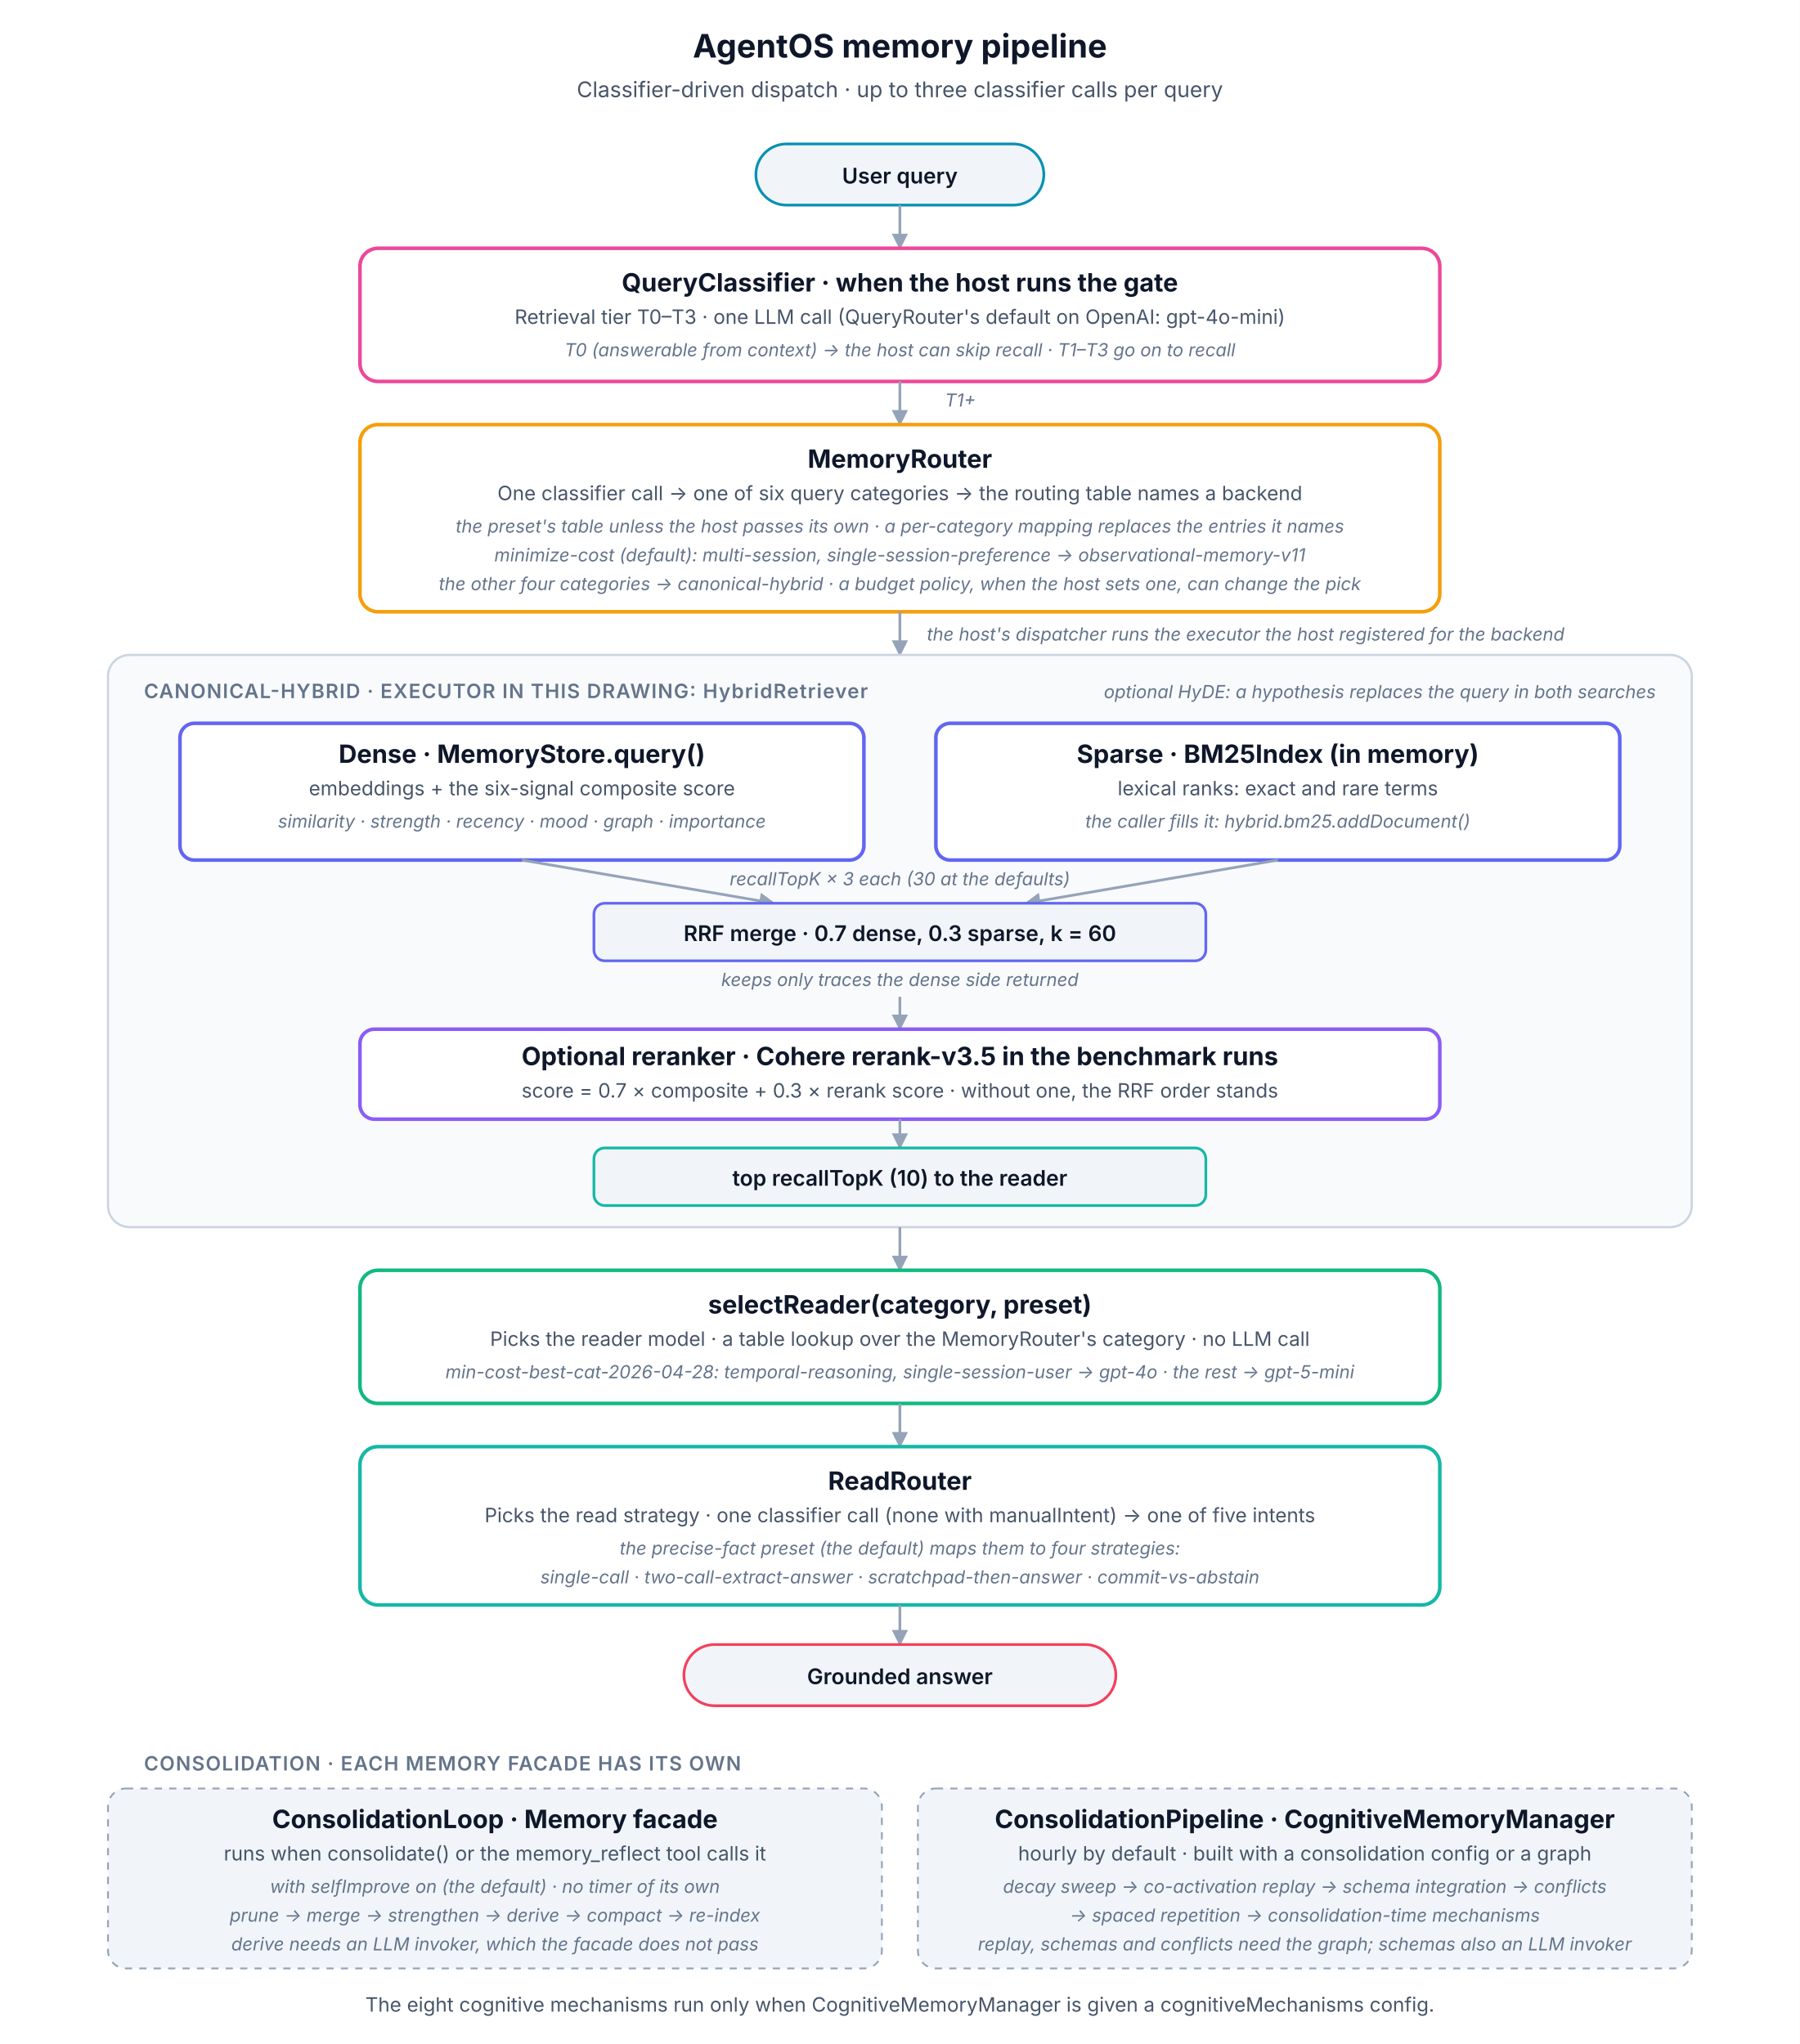
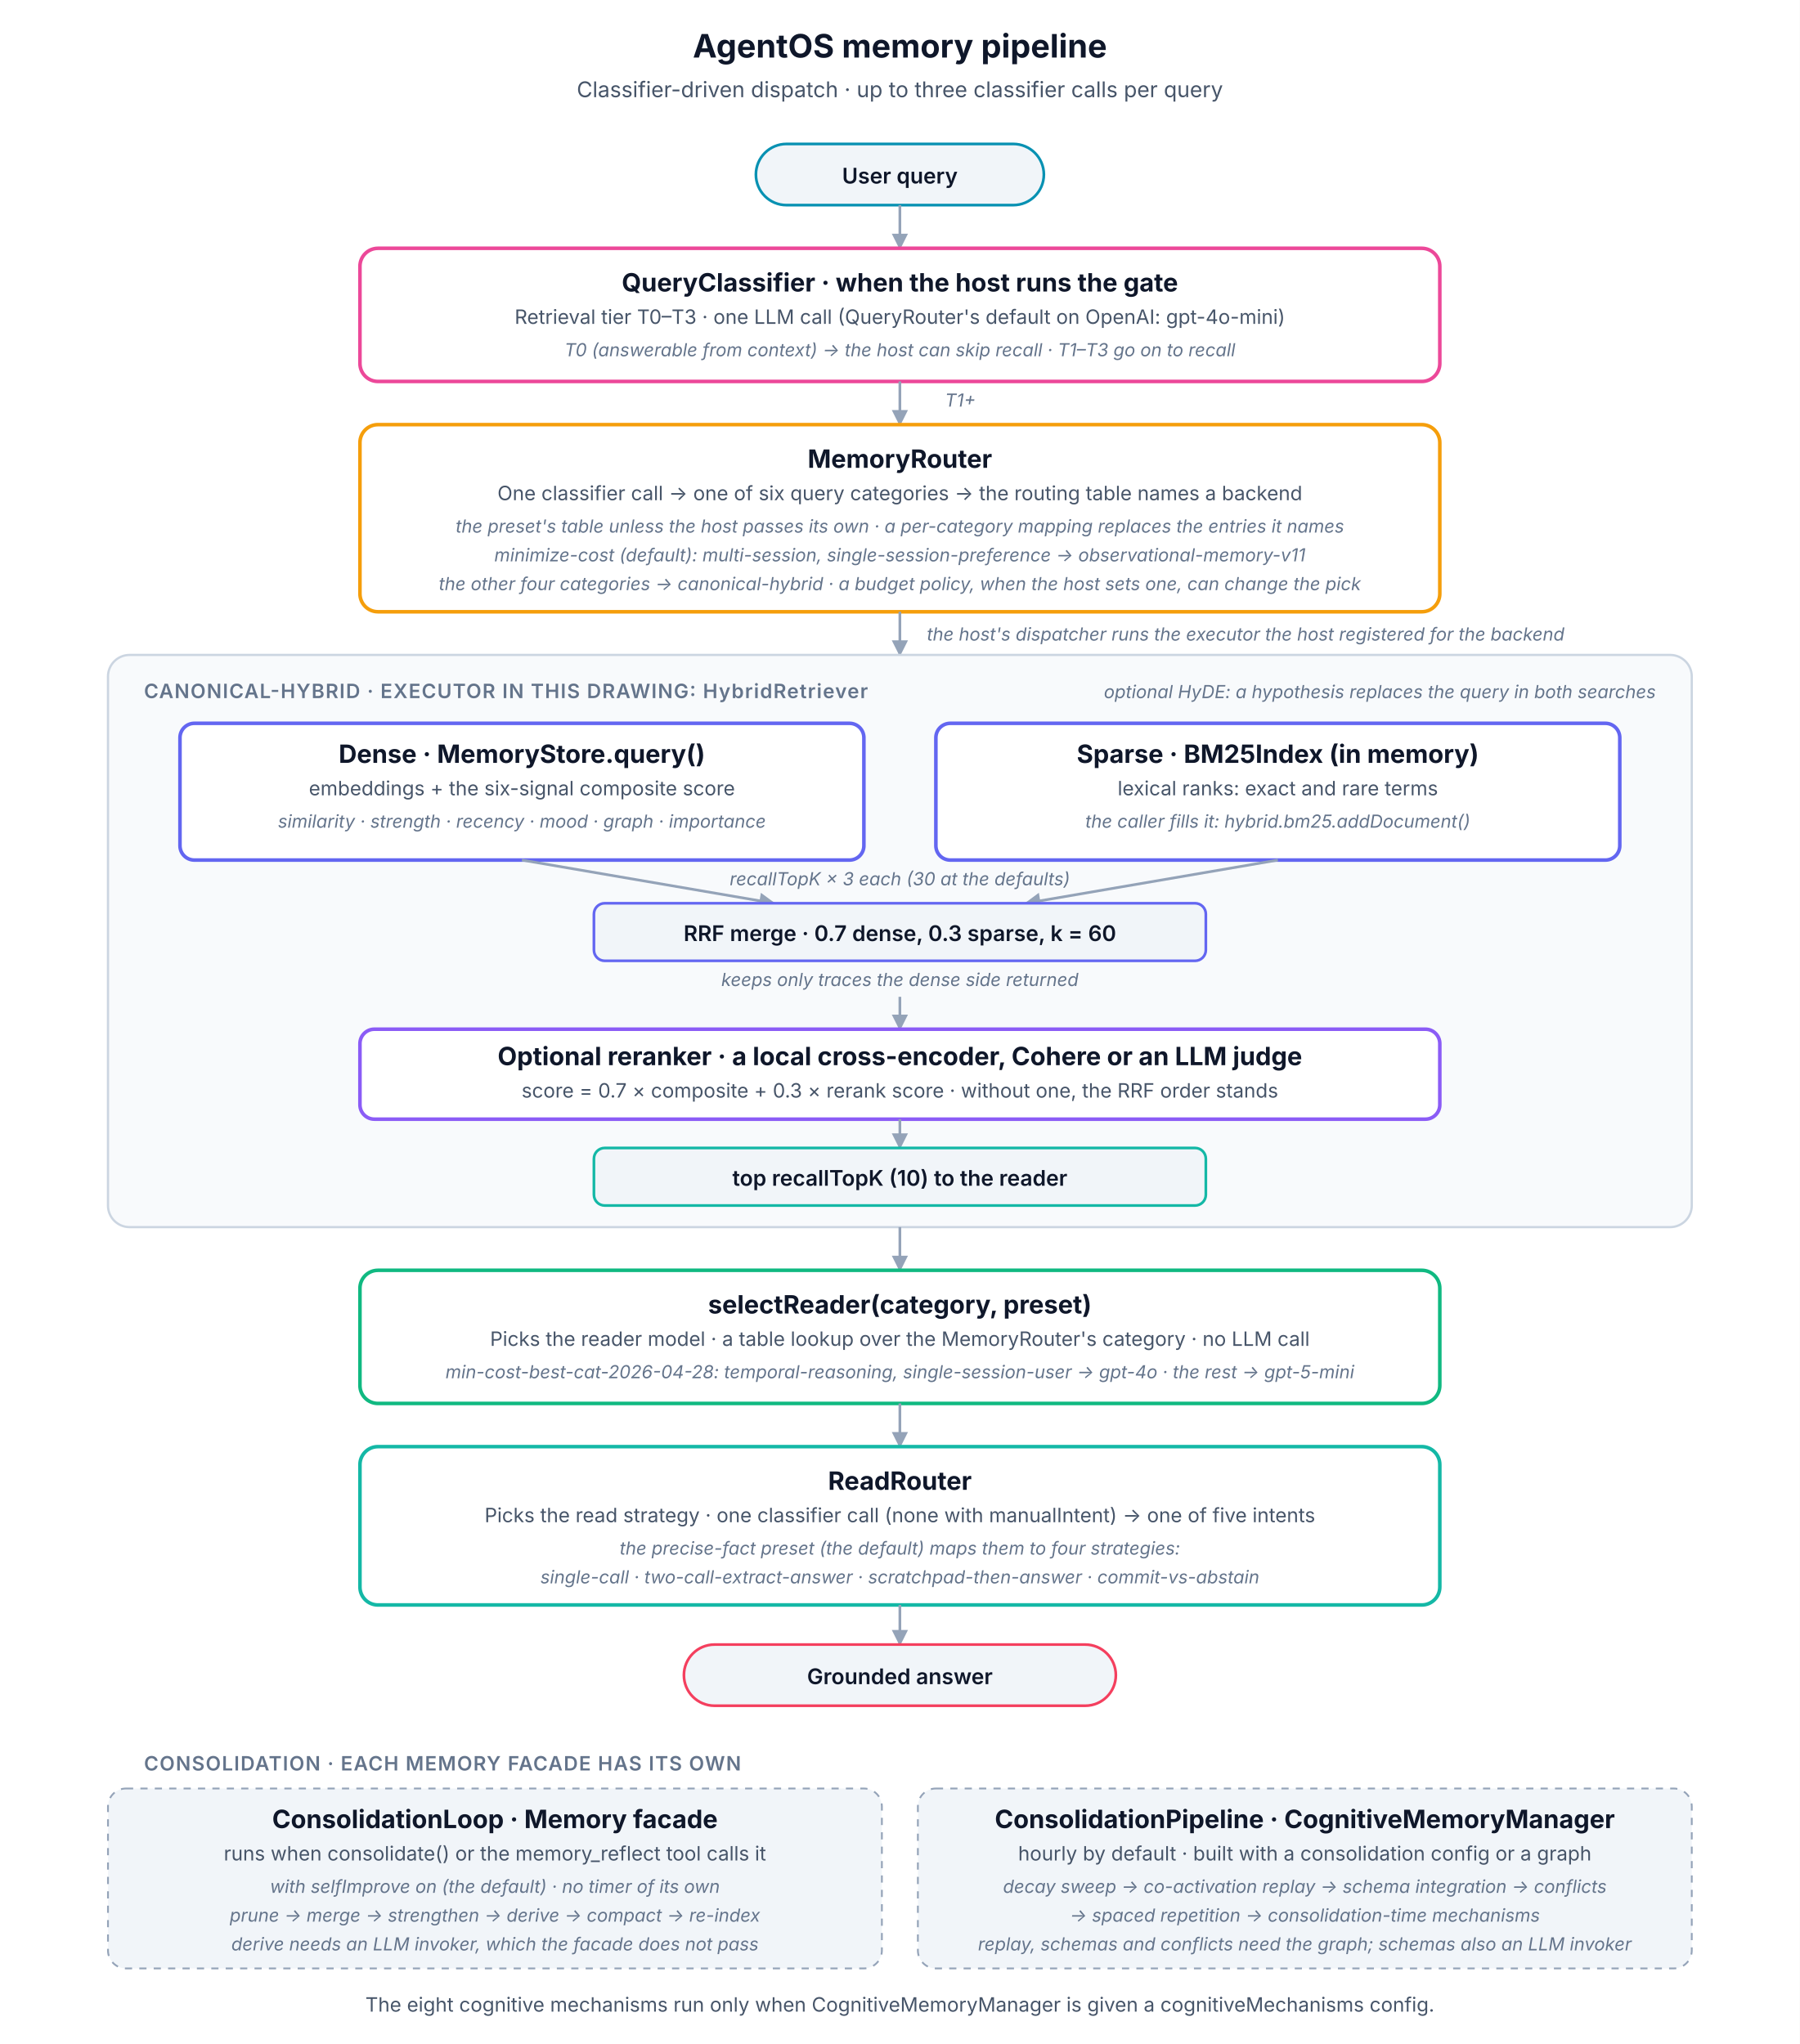
<svg xmlns="http://www.w3.org/2000/svg" viewBox="0 0 1000 1136" role="img" aria-labelledby="memsys-title memsys-desc" font-family="Inter, system-ui, -apple-system, sans-serif">
  <defs>
    <style>
      .bg { fill: #ffffff; }
      .heading      { fill: #0f172a; font-size: 18px; font-weight: 700; }
      .subtitle     { fill: #475569; font-size: 12px; }
      .stage-title  { fill: #0f172a; font-size: 14px; font-weight: 700; }
      .stage-text   { fill: #475569; font-size: 11px; }
      .stage-tag    { fill: #64748b; font-size: 10px; font-style: italic; }
      .lane-label   { fill: #64748b; font-size: 11px; font-weight: 600; letter-spacing: 0.05em; }
      .stage        { fill: #ffffff; stroke-width: 2; }
      .pill         { fill: #f1f5f9; stroke: #94a3b8; stroke-width: 1.5; }
      .pill-text    { fill: #0f172a; font-size: 12px; font-weight: 600; }
      .substrate    { fill: #f1f5f9; stroke: #94a3b8; stroke-width: 1; stroke-dasharray: 4 4; }
      .container    { fill: #f8fafc; stroke: #cbd5e1; stroke-width: 1.25; }
      .arrow-line   { stroke: #94a3b8; stroke-width: 1.5; fill: none; }
      .arrow-head   { fill: #94a3b8; }
      .acc-input    { stroke: #0891b2; }
      .acc-classify { stroke: #ec4899; }
      .acc-route    { stroke: #f59e0b; }
      .acc-retrieve { stroke: #6366f1; }
      .acc-rerank   { stroke: #8b5cf6; }
      .acc-score    { stroke: #14b8a6; }
      .acc-reader   { stroke: #10b981; }
      .acc-strategy { stroke: #14b8a6; }
      .acc-output   { stroke: #f43f5e; }
      .code         { font-family: ui-monospace, SFMono-Regular, Menlo, monospace; font-size: 10px; fill: #475569; }
          </style>
    <marker id="memsys-arrow" viewBox="0 0 10 10" refX="9" refY="5" markerWidth="6" markerHeight="6" orient="auto-start-reverse">
      <path d="M 0 0 L 10 5 L 0 10 z" class="arrow-head" />
    </marker>
  </defs>
  <rect class="bg" x="0" y="0" width="1000" height="1136" />
  <text x="500" y="32" text-anchor="middle" class="heading">AgentOS memory pipeline</text>
  <text x="500" y="54" text-anchor="middle" class="subtitle">Classifier-driven dispatch · up to three classifier calls per query</text>
  <rect x="420" y="80" width="160" height="34" rx="17" class="pill acc-input" />
  <text x="500" y="102" text-anchor="middle" class="pill-text">User query</text>
  <line class="arrow-line" x1="500" y1="114" x2="500" y2="138" marker-end="url(#memsys-arrow)" />
  <rect x="200" y="138" width="600" height="74" rx="10" class="stage acc-classify" />
  <text x="500" y="162" text-anchor="middle" class="stage-title">QueryClassifier · when the host runs the gate</text>
  <text x="500" y="180" text-anchor="middle" class="stage-text">Retrieval tier T0–T3 · one LLM call (QueryRouter's default on OpenAI: gpt-4o-mini)</text>
  <text x="500" y="198" text-anchor="middle" class="stage-tag">T0 (answerable from context) → the host can skip recall · T1–T3 go on to recall</text>
  <line class="arrow-line" x1="500" y1="212" x2="500" y2="236" marker-end="url(#memsys-arrow)" />
  <text x="525" y="226" class="stage-tag">T1+</text>
  <rect x="200" y="236" width="600" height="104" rx="10" class="stage acc-route" />
  <text x="500" y="260" text-anchor="middle" class="stage-title">MemoryRouter</text>
  <text x="500" y="278" text-anchor="middle" class="stage-text">One classifier call → one of six query categories → the routing table names a backend</text>
  <text x="500" y="296" text-anchor="middle" class="stage-tag">the preset's table unless the host passes its own · a per-category mapping replaces the entries it names</text>
  <text x="500" y="312" text-anchor="middle" class="stage-tag">minimize-cost (default): multi-session, single-session-preference → observational-memory-v11</text>
  <text x="500" y="328" text-anchor="middle" class="stage-tag">the other four categories → canonical-hybrid · a budget policy, when the host sets one, can change the pick</text>
  <line class="arrow-line" x1="500" y1="340" x2="500" y2="364" marker-end="url(#memsys-arrow)" />
  <text x="515" y="356" class="stage-tag">the host's dispatcher runs the executor the host registered for the backend</text>
  <rect x="60" y="364" width="880" height="318" rx="12" class="container" />
  <text x="80" y="388" class="lane-label">CANONICAL-HYBRID · EXECUTOR IN THIS DRAWING: HybridRetriever</text>
  <text x="920" y="388" text-anchor="end" class="stage-tag">optional HyDE: a hypothesis replaces the query in both searches</text>
  <rect x="100" y="402" width="380" height="76" rx="8" class="stage acc-retrieve" />
  <text x="290" y="424" text-anchor="middle" class="stage-title">Dense · MemoryStore.query()</text>
  <text x="290" y="442" text-anchor="middle" class="stage-text">embeddings + the six-signal composite score</text>
  <text x="290" y="460" text-anchor="middle" class="stage-tag">similarity · strength · recency · mood · graph · importance</text>
  <rect x="520" y="402" width="380" height="76" rx="8" class="stage acc-retrieve" />
  <text x="710" y="424" text-anchor="middle" class="stage-title">Sparse · BM25Index (in memory)</text>
  <text x="710" y="442" text-anchor="middle" class="stage-text">lexical ranks: exact and rare terms</text>
  <text x="710" y="460" text-anchor="middle" class="stage-tag">the caller fills it: hybrid.bm25.addDocument()</text>
  <line class="arrow-line" x1="290" y1="478" x2="430" y2="502" marker-end="url(#memsys-arrow)" />
  <line class="arrow-line" x1="710" y1="478" x2="570" y2="502" marker-end="url(#memsys-arrow)" />
  <text x="500" y="492" text-anchor="middle" class="stage-tag">recallTopK × 3 each (30 at the defaults)</text>
  <rect x="330" y="502" width="340" height="32" rx="6" class="pill acc-retrieve" />
  <text x="500" y="523" text-anchor="middle" class="pill-text">RRF merge · 0.7 dense, 0.3 sparse, k = 60</text>
  <text x="500" y="548" text-anchor="middle" class="stage-tag">keeps only traces the dense side returned</text>
  <line class="arrow-line" x1="500" y1="554" x2="500" y2="572" marker-end="url(#memsys-arrow)" />
  <rect x="200" y="572" width="600" height="50" rx="8" class="stage acc-rerank" />
-   <text x="500" y="592" text-anchor="middle" class="stage-title">Optional reranker · Cohere rerank-v3.5 in the benchmark runs</text>
+   <text x="500" y="592" text-anchor="middle" class="stage-title">Optional reranker · a local cross-encoder, Cohere or an LLM judge</text>
  <text x="500" y="610" text-anchor="middle" class="stage-text">score = 0.7 × composite + 0.3 × rerank score · without one, the RRF order stands</text>
  <line class="arrow-line" x1="500" y1="622" x2="500" y2="638" marker-end="url(#memsys-arrow)" />
  <rect x="330" y="638" width="340" height="32" rx="6" class="pill acc-score" />
  <text x="500" y="659" text-anchor="middle" class="pill-text">top recallTopK (10) to the reader</text>
  <line class="arrow-line" x1="500" y1="682" x2="500" y2="706" marker-end="url(#memsys-arrow)" />
  <rect x="200" y="706" width="600" height="74" rx="10" class="stage acc-reader" />
  <text x="500" y="730" text-anchor="middle" class="stage-title">selectReader(category, preset)</text>
  <text x="500" y="748" text-anchor="middle" class="stage-text">Picks the reader model · a table lookup over the MemoryRouter's category · no LLM call</text>
  <text x="500" y="766" text-anchor="middle" class="stage-tag">min-cost-best-cat-2026-04-28: temporal-reasoning, single-session-user → gpt-4o · the rest → gpt-5-mini</text>
  <line class="arrow-line" x1="500" y1="780" x2="500" y2="804" marker-end="url(#memsys-arrow)" />
  <rect x="200" y="804" width="600" height="88" rx="10" class="stage acc-strategy" />
  <text x="500" y="828" text-anchor="middle" class="stage-title">ReadRouter</text>
  <text x="500" y="846" text-anchor="middle" class="stage-text">Picks the read strategy · one classifier call (none with manualIntent) → one of five intents</text>
  <text x="500" y="864" text-anchor="middle" class="stage-tag">the precise-fact preset (the default) maps them to four strategies:</text>
  <text x="500" y="880" text-anchor="middle" class="stage-tag">single-call · two-call-extract-answer · scratchpad-then-answer · commit-vs-abstain</text>
  <line class="arrow-line" x1="500" y1="892" x2="500" y2="914" marker-end="url(#memsys-arrow)" />
  <rect x="380" y="914" width="240" height="34" rx="17" class="pill acc-output" />
  <text x="500" y="936" text-anchor="middle" class="pill-text">Grounded answer</text>
  <text x="80" y="984" class="lane-label">CONSOLIDATION · EACH MEMORY FACADE HAS ITS OWN</text>
  <rect x="60" y="994" width="430" height="100" rx="10" class="substrate" />
  <text x="275" y="1016" text-anchor="middle" class="stage-title">ConsolidationLoop · Memory facade</text>
  <text x="275" y="1034" text-anchor="middle" class="stage-text">runs when consolidate() or the memory_reflect tool calls it</text>
  <text x="275" y="1052" text-anchor="middle" class="stage-tag">with selfImprove on (the default) · no timer of its own</text>
  <text x="275" y="1068" text-anchor="middle" class="stage-tag">prune → merge → strengthen → derive → compact → re-index</text>
  <text x="275" y="1084" text-anchor="middle" class="stage-tag">derive needs an LLM invoker, which the facade does not pass</text>
  <rect x="510" y="994" width="430" height="100" rx="10" class="substrate" />
  <text x="725" y="1016" text-anchor="middle" class="stage-title">ConsolidationPipeline · CognitiveMemoryManager</text>
  <text x="725" y="1034" text-anchor="middle" class="stage-text">hourly by default · built with a consolidation config or a graph</text>
  <text x="725" y="1052" text-anchor="middle" class="stage-tag">decay sweep → co-activation replay → schema integration → conflicts</text>
  <text x="725" y="1068" text-anchor="middle" class="stage-tag">→ spaced repetition → consolidation-time mechanisms</text>
  <text x="725" y="1084" text-anchor="middle" class="stage-tag">replay, schemas and conflicts need the graph; schemas also an LLM invoker</text>
  <text x="500" y="1118" text-anchor="middle" class="stage-text">The eight cognitive mechanisms run only when CognitiveMemoryManager is given a cognitiveMechanisms config.</text>
</svg>
